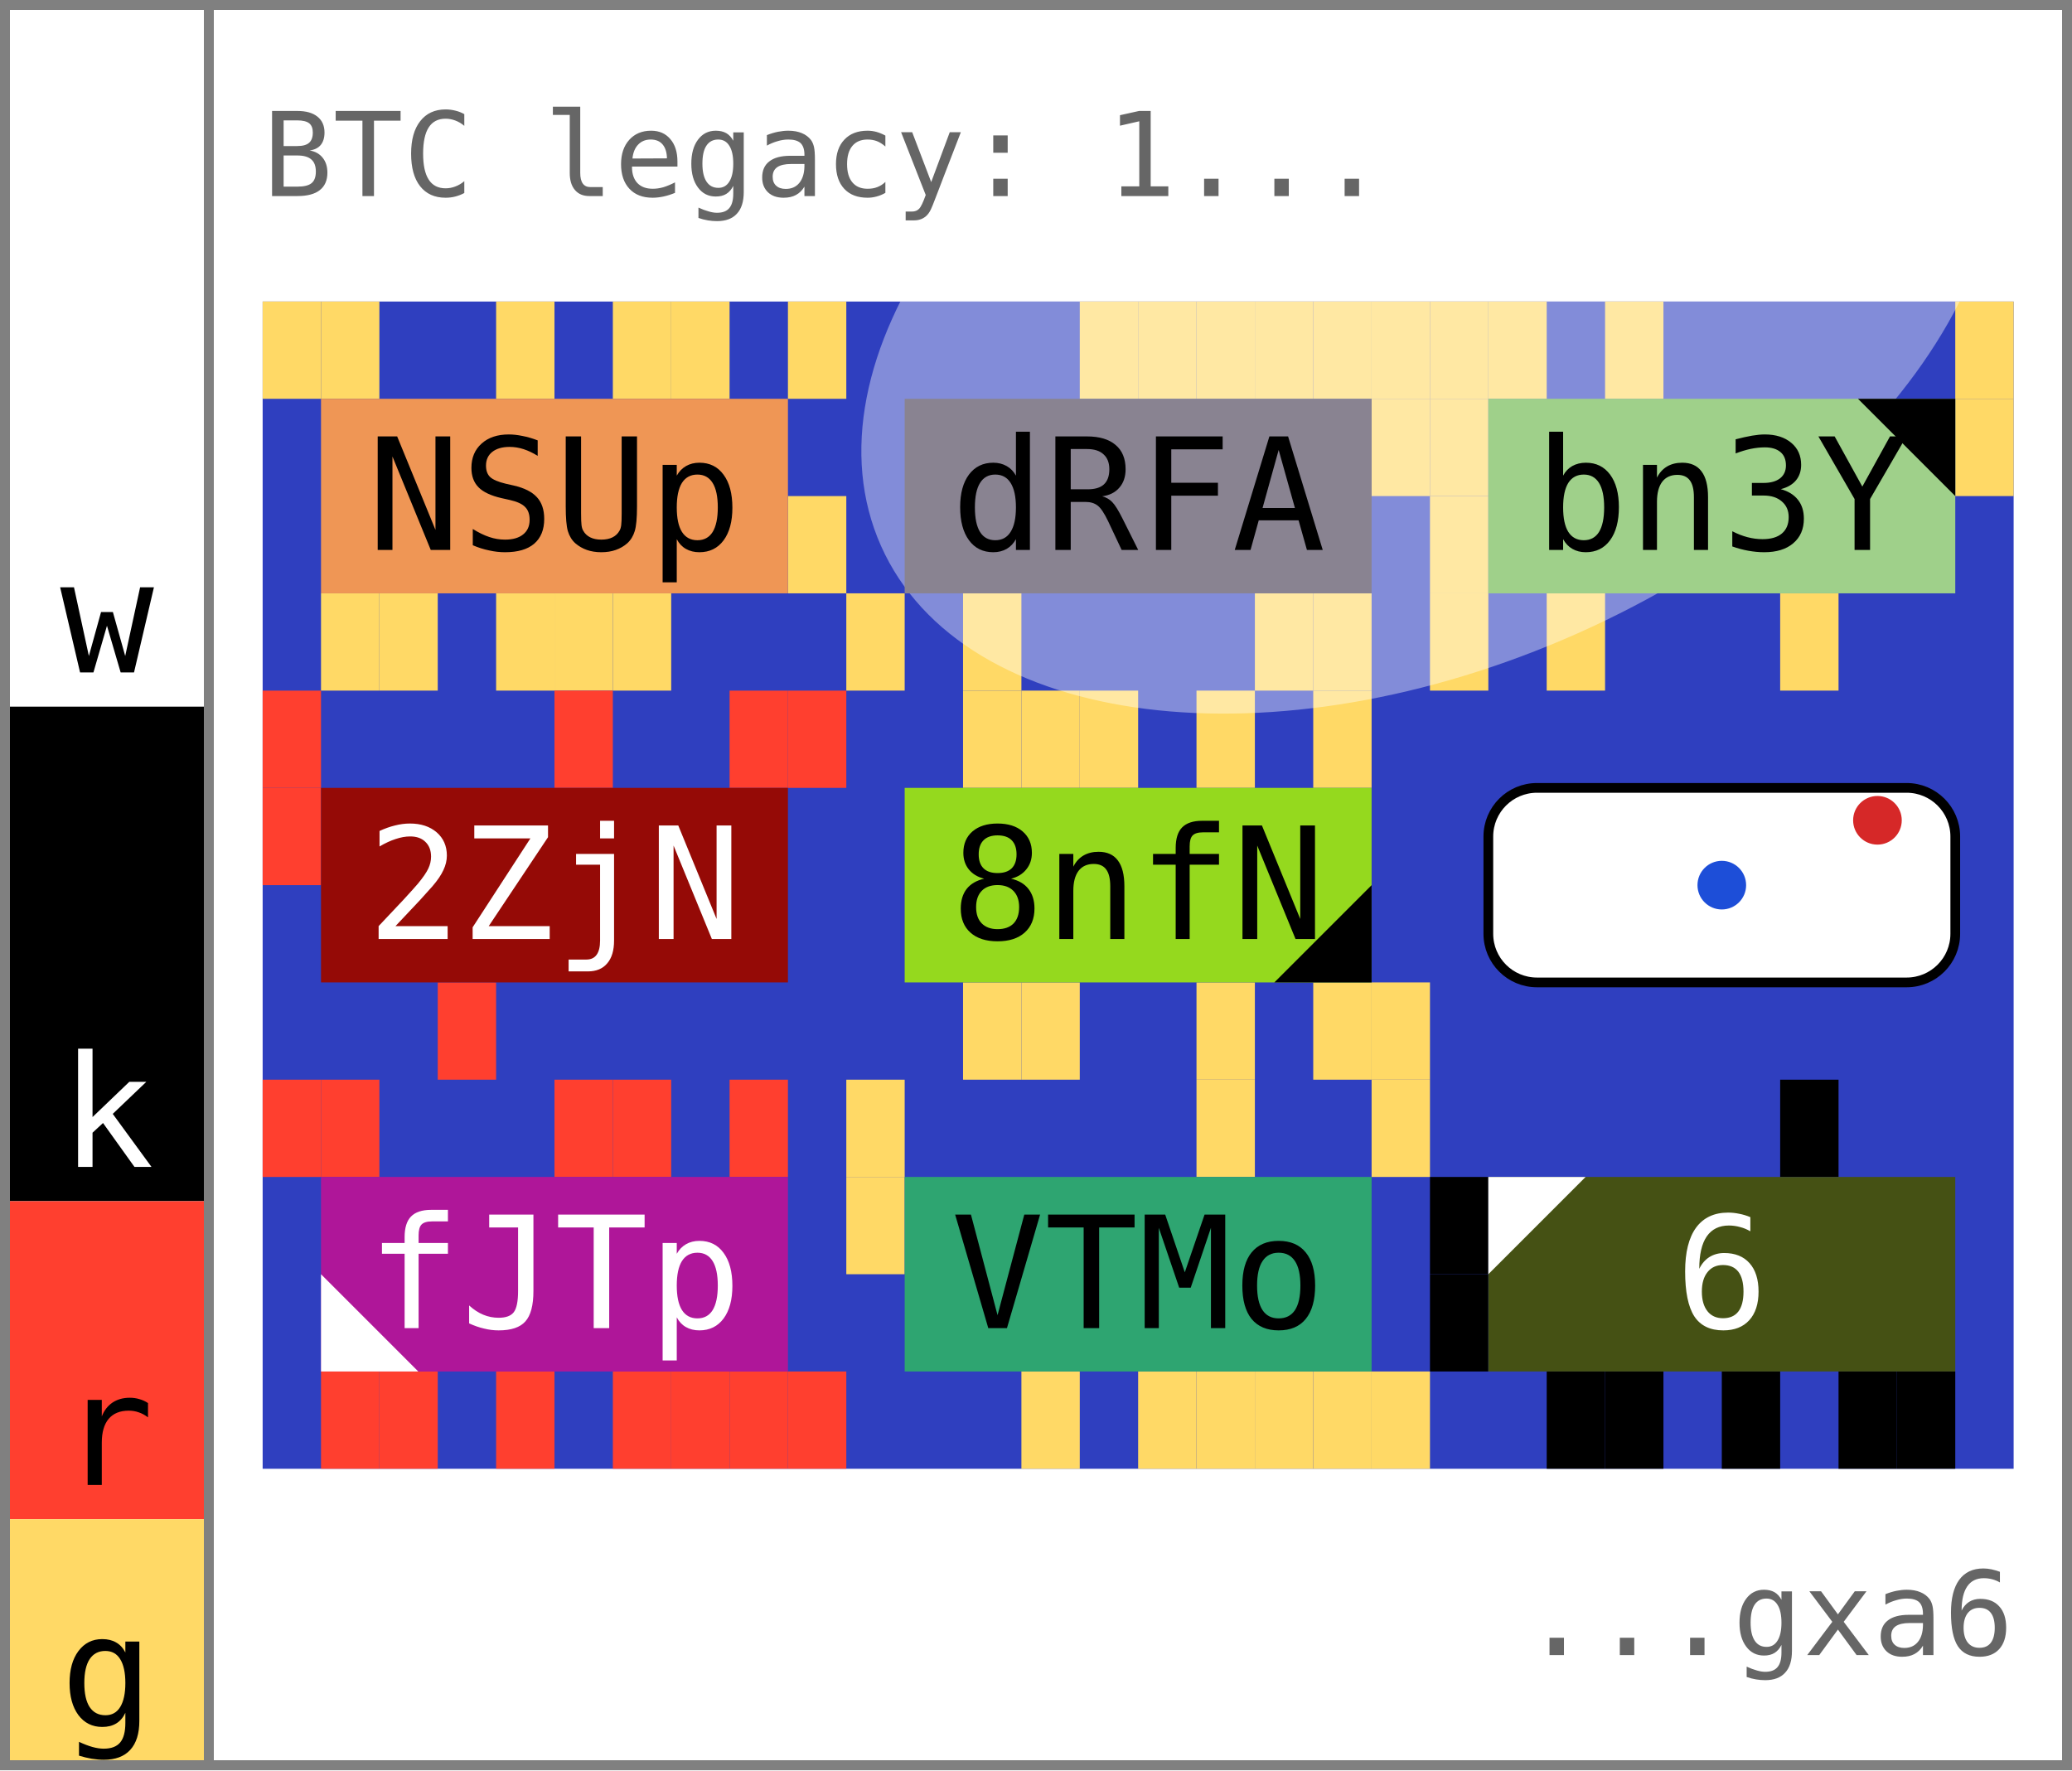
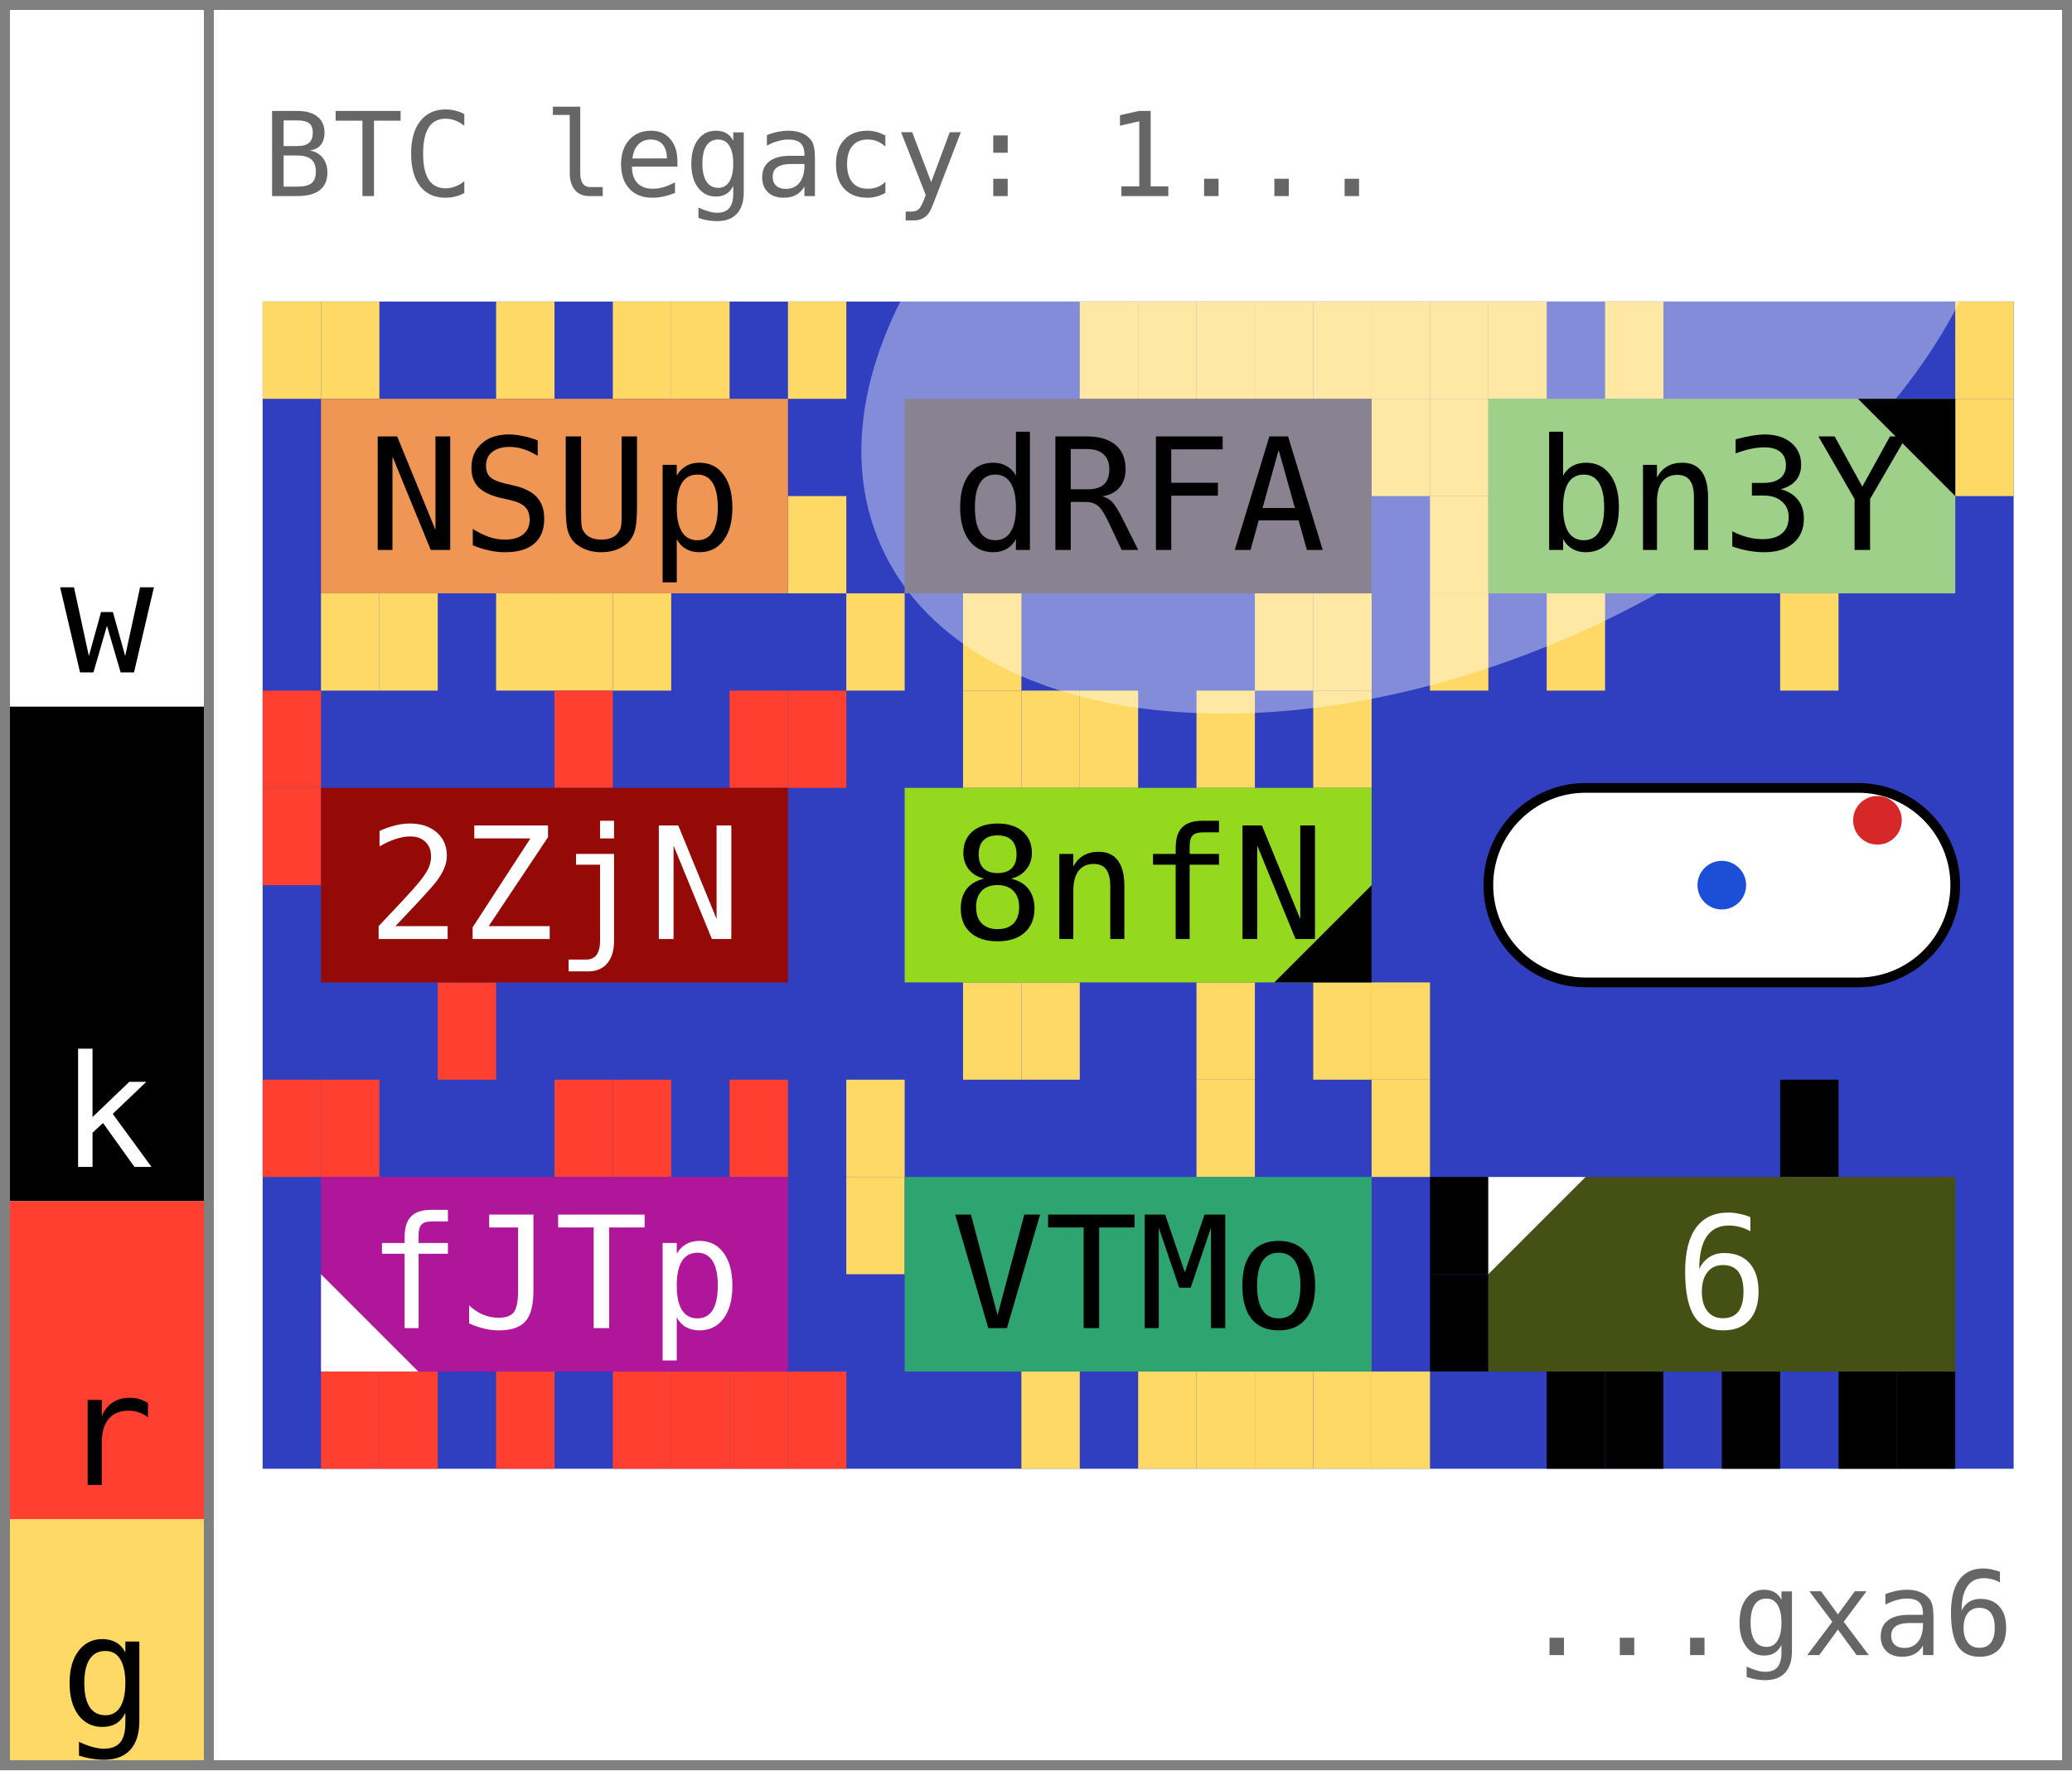
<svg xmlns="http://www.w3.org/2000/svg" width="213.0" height="182.0" viewBox="0 0 213.0 182.0" data-entviz-version="v6" data-entviz-lib="0.5.0" data-input-bytes="34" data-cols="3" data-rows="3">
  <defs>
    <clipPath id="grid-clip-1b8ad32867f0e886-3x3">
      <rect x="27.0" y="31.0" width="180.0" height="120.0" />
    </clipPath>
  </defs>
  <rect x="0" y="0" width="213.0" height="182.0" fill="#ffffff" />
  <g data-channel="grid">
    <rect x="27.0" y="31.0" width="180.0" height="120.0" fill="#2f3fbf" />
    <g>
      <rect x="27.0" y="31.0" width="6.0" height="10.0" fill="#ffd966" />
      <rect x="33.0" y="31.0" width="6.0" height="10.0" fill="#ffd966" />
      <rect x="51.0" y="31.0" width="6.0" height="10.0" fill="#ffd966" />
      <rect x="63.0" y="31.0" width="6.0" height="10.0" fill="#ffd966" />
      <rect x="69.0" y="31.0" width="6.0" height="10.0" fill="#ffd966" />
      <rect x="81.0" y="31.0" width="6.0" height="10.0" fill="#ffd966" />
      <rect x="81.0" y="51.0" width="6.0" height="10.0" fill="#ffd966" />
      <rect x="63.0" y="61.0" width="6.0" height="10.0" fill="#ffd966" />
      <rect x="57.0" y="61.0" width="6.0" height="10.0" fill="#ffd966" />
      <rect x="51.0" y="61.0" width="6.0" height="10.0" fill="#ffd966" />
      <rect x="39.0" y="61.0" width="6.0" height="10.0" fill="#ffd966" />
      <rect x="33.0" y="61.0" width="6.0" height="10.0" fill="#ffd966" />
      <rect x="111.0" y="31.0" width="6.0" height="10.0" fill="#ffd966" />
      <rect x="117.0" y="31.0" width="6.0" height="10.0" fill="#ffd966" />
      <rect x="123.0" y="31.0" width="6.0" height="10.0" fill="#ffd966" />
      <rect x="129.0" y="31.0" width="6.0" height="10.0" fill="#ffd966" />
      <rect x="135.0" y="31.0" width="6.0" height="10.0" fill="#ffd966" />
      <rect x="141.0" y="31.0" width="6.0" height="10.0" fill="#ffd966" />
      <rect x="141.0" y="41.0" width="6.0" height="10.0" fill="#ffd966" />
      <rect x="135.0" y="61.0" width="6.0" height="10.0" fill="#ffd966" />
      <rect x="129.0" y="61.0" width="6.0" height="10.0" fill="#ffd966" />
      <rect x="99.0" y="61.0" width="6.0" height="10.0" fill="#ffd966" />
      <rect x="87.0" y="61.0" width="6.0" height="10.0" fill="#ffd966" />
      <rect x="147.0" y="31.0" width="6.0" height="10.0" fill="#ffd966" />
      <rect x="153.0" y="31.0" width="6.0" height="10.0" fill="#ffd966" />
      <rect x="165.0" y="31.0" width="6.0" height="10.0" fill="#ffd966" />
      <rect x="201.0" y="31.0" width="6.0" height="10.0" fill="#ffd966" />
      <rect x="201.0" y="41.0" width="6.0" height="10.0" fill="#ffd966" />
      <rect x="183.0" y="61.0" width="6.0" height="10.0" fill="#ffd966" />
      <rect x="159.0" y="61.0" width="6.0" height="10.0" fill="#ffd966" />
      <rect x="147.0" y="61.0" width="6.0" height="10.0" fill="#ffd966" />
      <rect x="147.0" y="51.0" width="6.0" height="10.0" fill="#ffd966" />
      <rect x="147.0" y="41.0" width="6.0" height="10.0" fill="#ffd966" />
      <rect x="27.0" y="71.0" width="6.0" height="10.0" fill="#ff3f2f" />
      <rect x="57.0" y="71.0" width="6.0" height="10.0" fill="#ff3f2f" />
      <rect x="75.0" y="71.0" width="6.0" height="10.0" fill="#ff3f2f" />
      <rect x="81.0" y="71.0" width="6.0" height="10.0" fill="#ff3f2f" />
      <rect x="45.0" y="101.0" width="6.0" height="10.0" fill="#ff3f2f" />
      <rect x="27.0" y="81.0" width="6.0" height="10.0" fill="#ff3f2f" />
      <rect x="99.0" y="71.0" width="6.0" height="10.0" fill="#ffd966" />
      <rect x="105.0" y="71.0" width="6.0" height="10.0" fill="#ffd966" />
      <rect x="111.0" y="71.0" width="6.0" height="10.0" fill="#ffd966" />
      <rect x="123.0" y="71.0" width="6.0" height="10.0" fill="#ffd966" />
      <rect x="135.0" y="71.0" width="6.0" height="10.0" fill="#ffd966" />
      <rect x="141.0" y="101.0" width="6.0" height="10.0" fill="#ffd966" />
      <rect x="135.0" y="101.0" width="6.0" height="10.0" fill="#ffd966" />
      <rect x="123.0" y="101.0" width="6.0" height="10.0" fill="#ffd966" />
      <rect x="105.0" y="101.0" width="6.0" height="10.0" fill="#ffd966" />
      <rect x="99.0" y="101.0" width="6.0" height="10.0" fill="#ffd966" />
      <rect x="27.0" y="111.0" width="6.0" height="10.0" fill="#ff3f2f" />
      <rect x="33.0" y="111.0" width="6.0" height="10.0" fill="#ff3f2f" />
      <rect x="57.0" y="111.0" width="6.0" height="10.0" fill="#ff3f2f" />
      <rect x="63.0" y="111.0" width="6.0" height="10.0" fill="#ff3f2f" />
      <rect x="75.0" y="111.0" width="6.0" height="10.0" fill="#ff3f2f" />
      <rect x="81.0" y="141.0" width="6.0" height="10.0" fill="#ff3f2f" />
      <rect x="75.0" y="141.0" width="6.0" height="10.0" fill="#ff3f2f" />
      <rect x="69.0" y="141.0" width="6.0" height="10.0" fill="#ff3f2f" />
      <rect x="63.0" y="141.0" width="6.0" height="10.0" fill="#ff3f2f" />
      <rect x="51.0" y="141.0" width="6.0" height="10.0" fill="#ff3f2f" />
      <rect x="39.0" y="141.0" width="6.0" height="10.0" fill="#ff3f2f" />
      <rect x="33.0" y="141.0" width="6.0" height="10.0" fill="#ff3f2f" />
      <rect x="87.0" y="111.0" width="6.0" height="10.0" fill="#ffd966" />
      <rect x="123.0" y="111.0" width="6.0" height="10.0" fill="#ffd966" />
      <rect x="141.0" y="111.0" width="6.0" height="10.0" fill="#ffd966" />
      <rect x="141.0" y="141.0" width="6.0" height="10.0" fill="#ffd966" />
      <rect x="135.0" y="141.0" width="6.0" height="10.0" fill="#ffd966" />
      <rect x="129.0" y="141.0" width="6.0" height="10.0" fill="#ffd966" />
      <rect x="123.0" y="141.0" width="6.0" height="10.0" fill="#ffd966" />
      <rect x="117.0" y="141.0" width="6.0" height="10.0" fill="#ffd966" />
      <rect x="105.0" y="141.0" width="6.0" height="10.0" fill="#ffd966" />
      <rect x="87.0" y="121.0" width="6.0" height="10.0" fill="#ffd966" />
      <rect x="183.0" y="111.0" width="6.0" height="10.0" fill="#000000" />
      <rect x="195.0" y="141.0" width="6.0" height="10.0" fill="#000000" />
      <rect x="189.0" y="141.0" width="6.0" height="10.0" fill="#000000" />
      <rect x="177.0" y="141.0" width="6.0" height="10.0" fill="#000000" />
      <rect x="165.0" y="141.0" width="6.0" height="10.0" fill="#000000" />
      <rect x="159.0" y="141.0" width="6.0" height="10.0" fill="#000000" />
      <rect x="147.0" y="131.0" width="6.0" height="10.0" fill="#000000" />
      <rect x="147.0" y="121.0" width="6.0" height="10.0" fill="#000000" />
    </g>
    <g clip-path="url(#grid-clip-1b8ad32867f0e886-3x3)" data-channel="ellipse" data-ellipse-anchor-x="147.0" data-ellipse-anchor-y="31.0" data-ellipse-rx="61.772848404456795" data-ellipse-ry="37.335238046649714" data-ellipse-rotation-deg="156.0">
      <ellipse cx="147.0" cy="31.0" rx="61.773" ry="37.335" transform="rotate(156.0 147.0 31.0)" fill="#ffffff" fill-opacity="0.4" />
    </g>
    <g>
      <g data-channel="cell" data-cell-index="0" data-cell-row="0" data-cell-col="0">
        <rect x="33.0" y="41.0" width="48.0" height="20.0" fill="#ef9655" />
        <text x="57.0" y="51.0" fill="#000000" style="font-family: &quot;JetBrains Mono&quot;, &quot;Menlo&quot;, &quot;Consolas&quot;, &quot;DejaVu Sans Mono&quot;, &quot;Liberation Mono&quot;, &quot;Roboto Mono&quot;, &quot;Noto Sans Mono&quot;, monospace; font-size: 16.0px;" text-anchor="middle" dominant-baseline="central">NSUp</text>
      </g>
      <g data-channel="cell" data-cell-index="1" data-cell-row="0" data-cell-col="1">
        <rect x="93.0" y="41.0" width="48.0" height="20.0" fill="#898391" />
        <text x="117.0" y="51.0" fill="#000000" style="font-family: &quot;JetBrains Mono&quot;, &quot;Menlo&quot;, &quot;Consolas&quot;, &quot;DejaVu Sans Mono&quot;, &quot;Liberation Mono&quot;, &quot;Roboto Mono&quot;, &quot;Noto Sans Mono&quot;, monospace; font-size: 16.0px;" text-anchor="middle" dominant-baseline="central">dRFA</text>
      </g>
      <g data-channel="cell" data-cell-index="2" data-cell-row="0" data-cell-col="2" data-cell-quartile="2">
        <rect x="153.0" y="41.0" width="48.0" height="20.0" fill="#9fd08a" />
        <text x="177.0" y="51.0" fill="#000000" style="font-family: &quot;JetBrains Mono&quot;, &quot;Menlo&quot;, &quot;Consolas&quot;, &quot;DejaVu Sans Mono&quot;, &quot;Liberation Mono&quot;, &quot;Roboto Mono&quot;, &quot;Noto Sans Mono&quot;, monospace; font-size: 16.0px;" text-anchor="middle" dominant-baseline="central">bn3Y</text>
        <polygon points="201.0,41.0 191.0,41.0 201.0,51.0" fill="#000000" />
      </g>
      <g data-channel="cell" data-cell-index="3" data-cell-row="1" data-cell-col="0">
        <rect x="33.0" y="81.0" width="48.0" height="20.0" fill="#950a06" />
        <text x="57.0" y="91.0" fill="#ffffff" style="font-family: &quot;JetBrains Mono&quot;, &quot;Menlo&quot;, &quot;Consolas&quot;, &quot;DejaVu Sans Mono&quot;, &quot;Liberation Mono&quot;, &quot;Roboto Mono&quot;, &quot;Noto Sans Mono&quot;, monospace; font-size: 16.0px;" text-anchor="middle" dominant-baseline="central">2ZjN</text>
      </g>
      <g data-channel="cell" data-cell-index="4" data-cell-row="1" data-cell-col="1" data-cell-quartile="3">
        <rect x="93.0" y="81.0" width="48.0" height="20.0" fill="#95d91e" />
        <text x="117.0" y="91.0" fill="#000000" style="font-family: &quot;JetBrains Mono&quot;, &quot;Menlo&quot;, &quot;Consolas&quot;, &quot;DejaVu Sans Mono&quot;, &quot;Liberation Mono&quot;, &quot;Roboto Mono&quot;, &quot;Noto Sans Mono&quot;, monospace; font-size: 16.0px;" text-anchor="middle" dominant-baseline="central">8nfN</text>
        <polygon points="141.0,101.0 141.0,91.0 131.0,101.0" fill="#000000" />
      </g>
      <g data-channel="cell" data-cell-index="5" data-cell-row="1" data-cell-col="2" data-cell-blank="true" data-cell-blank-map="true">
-         <rect x="153.0" y="81.0" width="48.0" height="20.0" rx="5.0" ry="5.0" fill="#ffffff" stroke="#000000" stroke-width="1" />
+         <rect x="153.0" y="81.0" width="48.0" height="20.0" rx="10.0" ry="10.0" fill="#ffffff" stroke="#000000" stroke-width="1" />
        <circle cx="193.0" cy="84.333" r="2.5" fill="#d62828" data-blank-map-max="true" />
        <circle cx="177.0" cy="91.0" r="2.5" fill="#1d4ed8" data-blank-map-min="true" />
      </g>
      <g data-channel="cell" data-cell-index="6" data-cell-row="2" data-cell-col="0" data-cell-quartile="4">
        <rect x="33.0" y="121.0" width="48.0" height="20.0" fill="#af1699" />
        <text x="57.0" y="131.0" fill="#ffffff" style="font-family: &quot;JetBrains Mono&quot;, &quot;Menlo&quot;, &quot;Consolas&quot;, &quot;DejaVu Sans Mono&quot;, &quot;Liberation Mono&quot;, &quot;Roboto Mono&quot;, &quot;Noto Sans Mono&quot;, monospace; font-size: 16.0px;" text-anchor="middle" dominant-baseline="central">fJTp</text>
        <polygon points="33.0,141.0 33.0,131.0 43.0,141.0" fill="#ffffff" />
      </g>
      <g data-channel="cell" data-cell-index="7" data-cell-row="2" data-cell-col="1">
        <rect x="93.0" y="121.0" width="48.0" height="20.0" fill="#2ea571" />
        <text x="117.0" y="131.0" fill="#000000" style="font-family: &quot;JetBrains Mono&quot;, &quot;Menlo&quot;, &quot;Consolas&quot;, &quot;DejaVu Sans Mono&quot;, &quot;Liberation Mono&quot;, &quot;Roboto Mono&quot;, &quot;Noto Sans Mono&quot;, monospace; font-size: 16.0px;" text-anchor="middle" dominant-baseline="central">VTMo</text>
      </g>
      <g data-channel="cell" data-cell-index="8" data-cell-row="2" data-cell-col="2" data-cell-quartile="1">
        <rect x="153.0" y="121.0" width="48.0" height="20.0" fill="#455114" />
        <text x="177.0" y="131.0" fill="#ffffff" style="font-family: &quot;JetBrains Mono&quot;, &quot;Menlo&quot;, &quot;Consolas&quot;, &quot;DejaVu Sans Mono&quot;, &quot;Liberation Mono&quot;, &quot;Roboto Mono&quot;, &quot;Noto Sans Mono&quot;, monospace; font-size: 16.0px;" text-anchor="middle" dominant-baseline="central">6</text>
        <polygon points="153.0,121.0 163.0,121.0 153.0,131.0" fill="#ffffff" />
      </g>
    </g>
  </g>
  <g data-channel="color-bar">
    <g data-color-bar-rank="0" data-color-bar-band="W">
      <rect x="1" y="1" width="20.0" height="71.649" fill="#ffffff" />
      <text x="11.0" y="69.129" fill="#000000" style="font-family: &quot;JetBrains Mono&quot;, &quot;Menlo&quot;, &quot;Consolas&quot;, &quot;DejaVu Sans Mono&quot;, &quot;Liberation Mono&quot;, &quot;Roboto Mono&quot;, &quot;Noto Sans Mono&quot;, monospace; font-size: 16.0px;" text-anchor="middle" data-color-bar-letter="true">w</text>
    </g>
    <g data-color-bar-rank="1" data-color-bar-band="K">
      <rect x="1" y="72.649" width="20.0" height="50.841" fill="#000000" />
      <text x="11.0" y="119.97" fill="#ffffff" style="font-family: &quot;JetBrains Mono&quot;, &quot;Menlo&quot;, &quot;Consolas&quot;, &quot;DejaVu Sans Mono&quot;, &quot;Liberation Mono&quot;, &quot;Roboto Mono&quot;, &quot;Noto Sans Mono&quot;, monospace; font-size: 16.0px;" text-anchor="middle" data-color-bar-letter="true">k</text>
    </g>
    <g data-color-bar-rank="2" data-color-bar-band="R">
      <rect x="1" y="123.49" width="20.0" height="32.698" fill="#ff3f2f" />
      <text x="11.0" y="152.668" fill="#000000" style="font-family: &quot;JetBrains Mono&quot;, &quot;Menlo&quot;, &quot;Consolas&quot;, &quot;DejaVu Sans Mono&quot;, &quot;Liberation Mono&quot;, &quot;Roboto Mono&quot;, &quot;Noto Sans Mono&quot;, monospace; font-size: 16.0px;" text-anchor="middle" data-color-bar-letter="true">r</text>
    </g>
    <g data-color-bar-rank="3" data-color-bar-band="G">
      <rect x="1" y="156.188" width="20.0" height="24.812" fill="#ffd966" />
      <text x="11.0" y="177.48" fill="#000000" style="font-family: &quot;JetBrains Mono&quot;, &quot;Menlo&quot;, &quot;Consolas&quot;, &quot;DejaVu Sans Mono&quot;, &quot;Liberation Mono&quot;, &quot;Roboto Mono&quot;, &quot;Noto Sans Mono&quot;, monospace; font-size: 16.0px;" text-anchor="middle" data-color-bar-letter="true">g</text>
    </g>
  </g>
  <g data-channel="label-top">
    <text x="27.0" y="16.0" fill="#666666" style="font-family: &quot;JetBrains Mono&quot;, &quot;Menlo&quot;, &quot;Consolas&quot;, &quot;DejaVu Sans Mono&quot;, &quot;Liberation Mono&quot;, &quot;Roboto Mono&quot;, &quot;Noto Sans Mono&quot;, monospace; font-size: 12.0px;" dominant-baseline="central">BTC legacy: 1...</text>
  </g>
  <g data-channel="label-bottom">
    <text x="207.0" y="166.0" fill="#666666" style="font-family: &quot;JetBrains Mono&quot;, &quot;Menlo&quot;, &quot;Consolas&quot;, &quot;DejaVu Sans Mono&quot;, &quot;Liberation Mono&quot;, &quot;Roboto Mono&quot;, &quot;Noto Sans Mono&quot;, monospace; font-size: 12.0px;" text-anchor="end" dominant-baseline="central">...gxa6</text>
  </g>
  <line x1="0" y1="0.5" x2="213.0" y2="0.5" stroke="#808080" stroke-width="1" shape-rendering="crispEdges" />
  <line x1="212.5" y1="0" x2="212.5" y2="182.0" stroke="#808080" stroke-width="1" shape-rendering="crispEdges" />
  <line x1="0" y1="181.5" x2="213.0" y2="181.5" stroke="#808080" stroke-width="1" shape-rendering="crispEdges" />
  <line x1="0.5" y1="0" x2="0.5" y2="182.0" stroke="#808080" stroke-width="1" shape-rendering="crispEdges" />
  <line x1="21.5" y1="0" x2="21.5" y2="182.0" stroke="#808080" stroke-width="1" shape-rendering="crispEdges" />
</svg>
